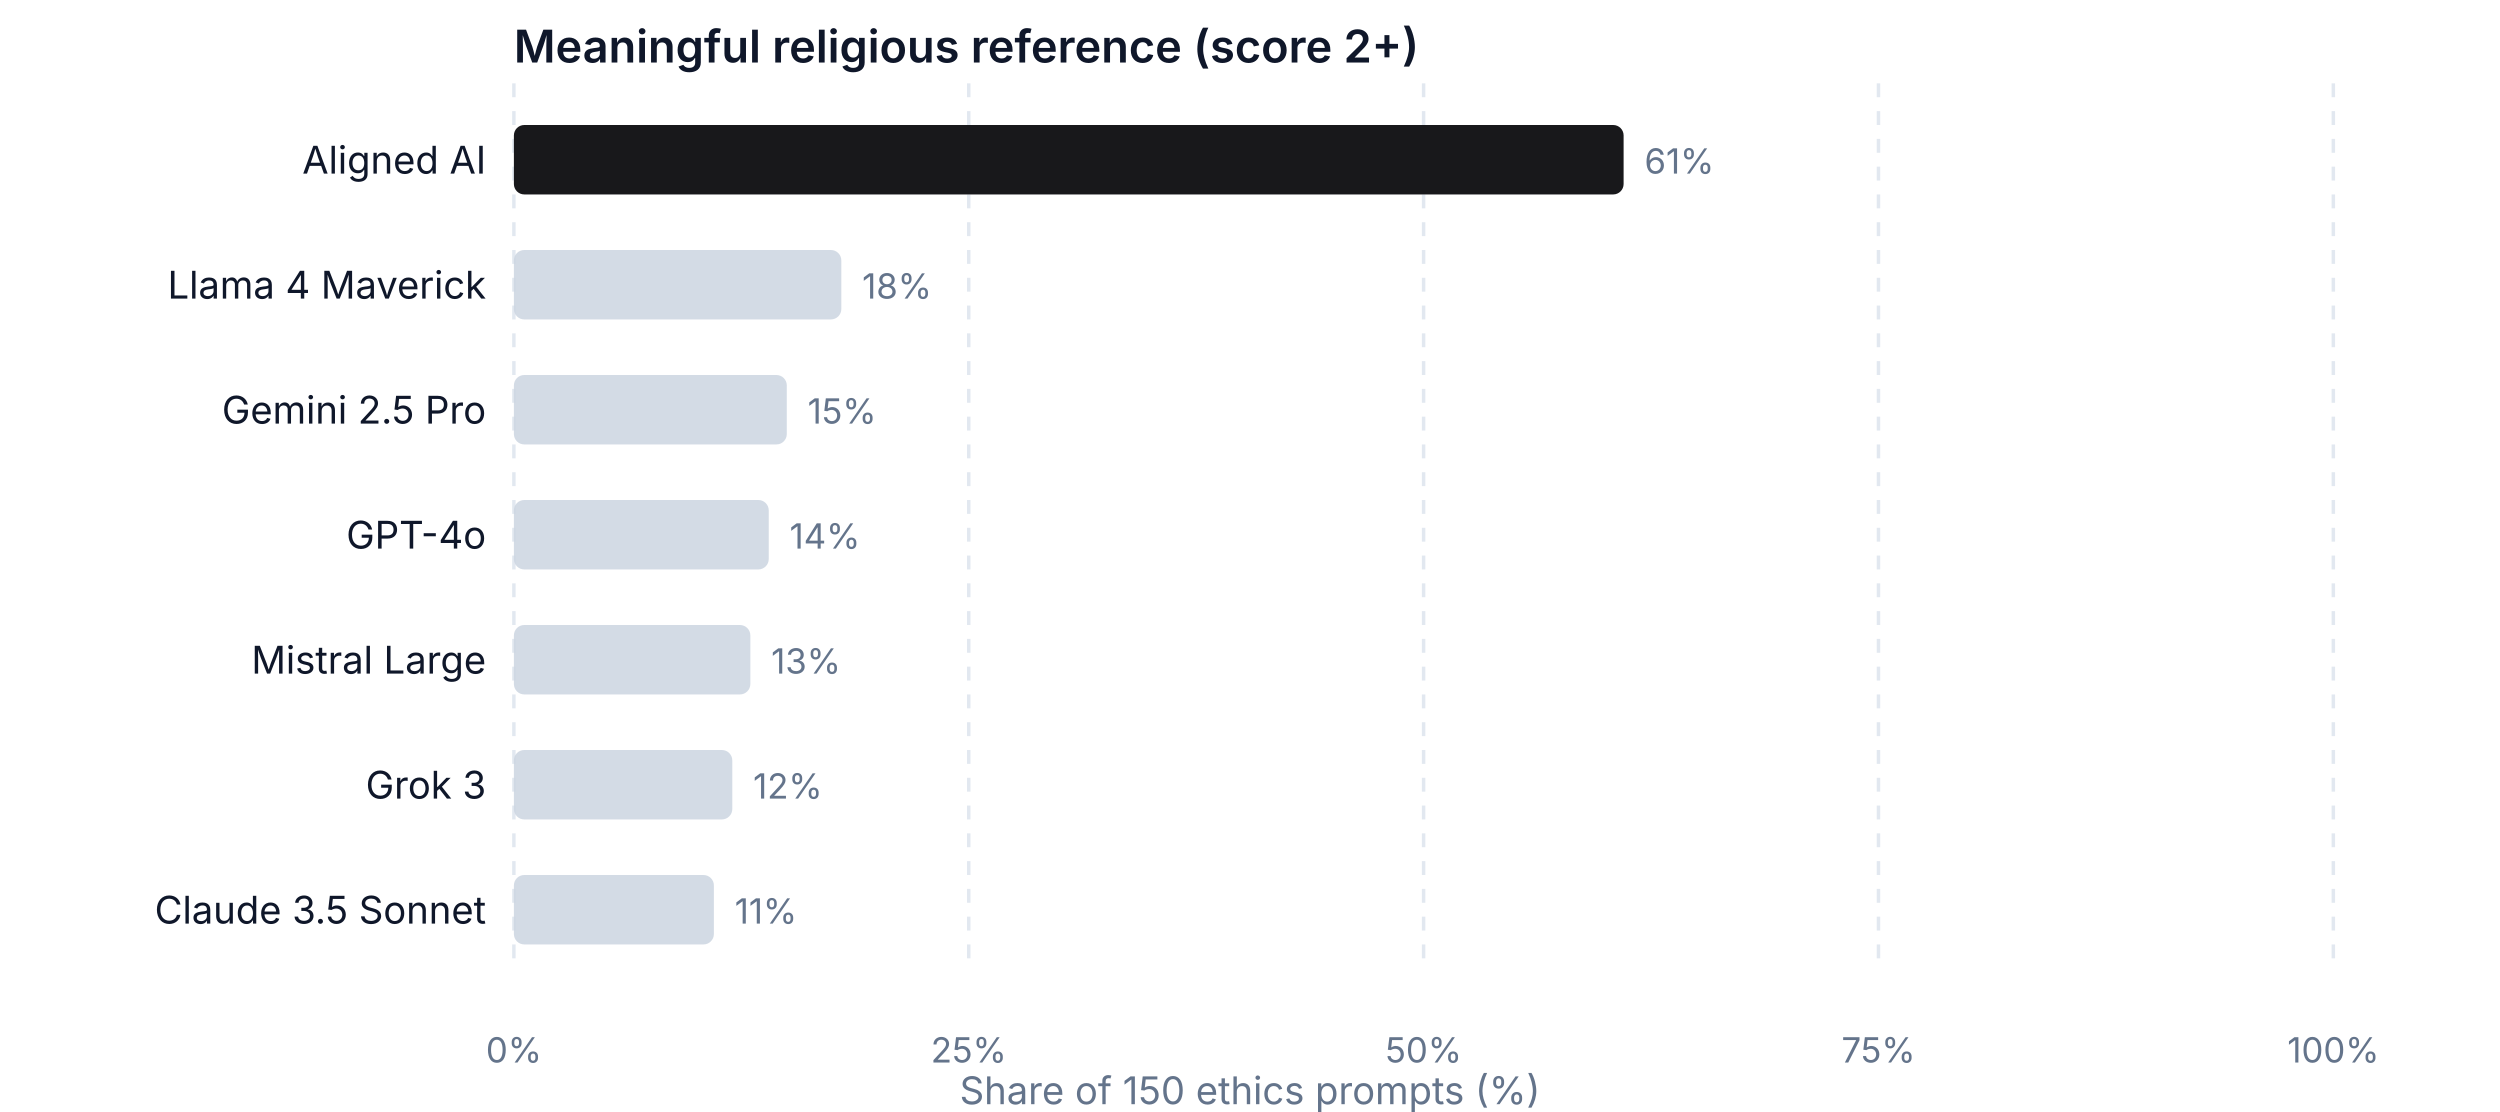
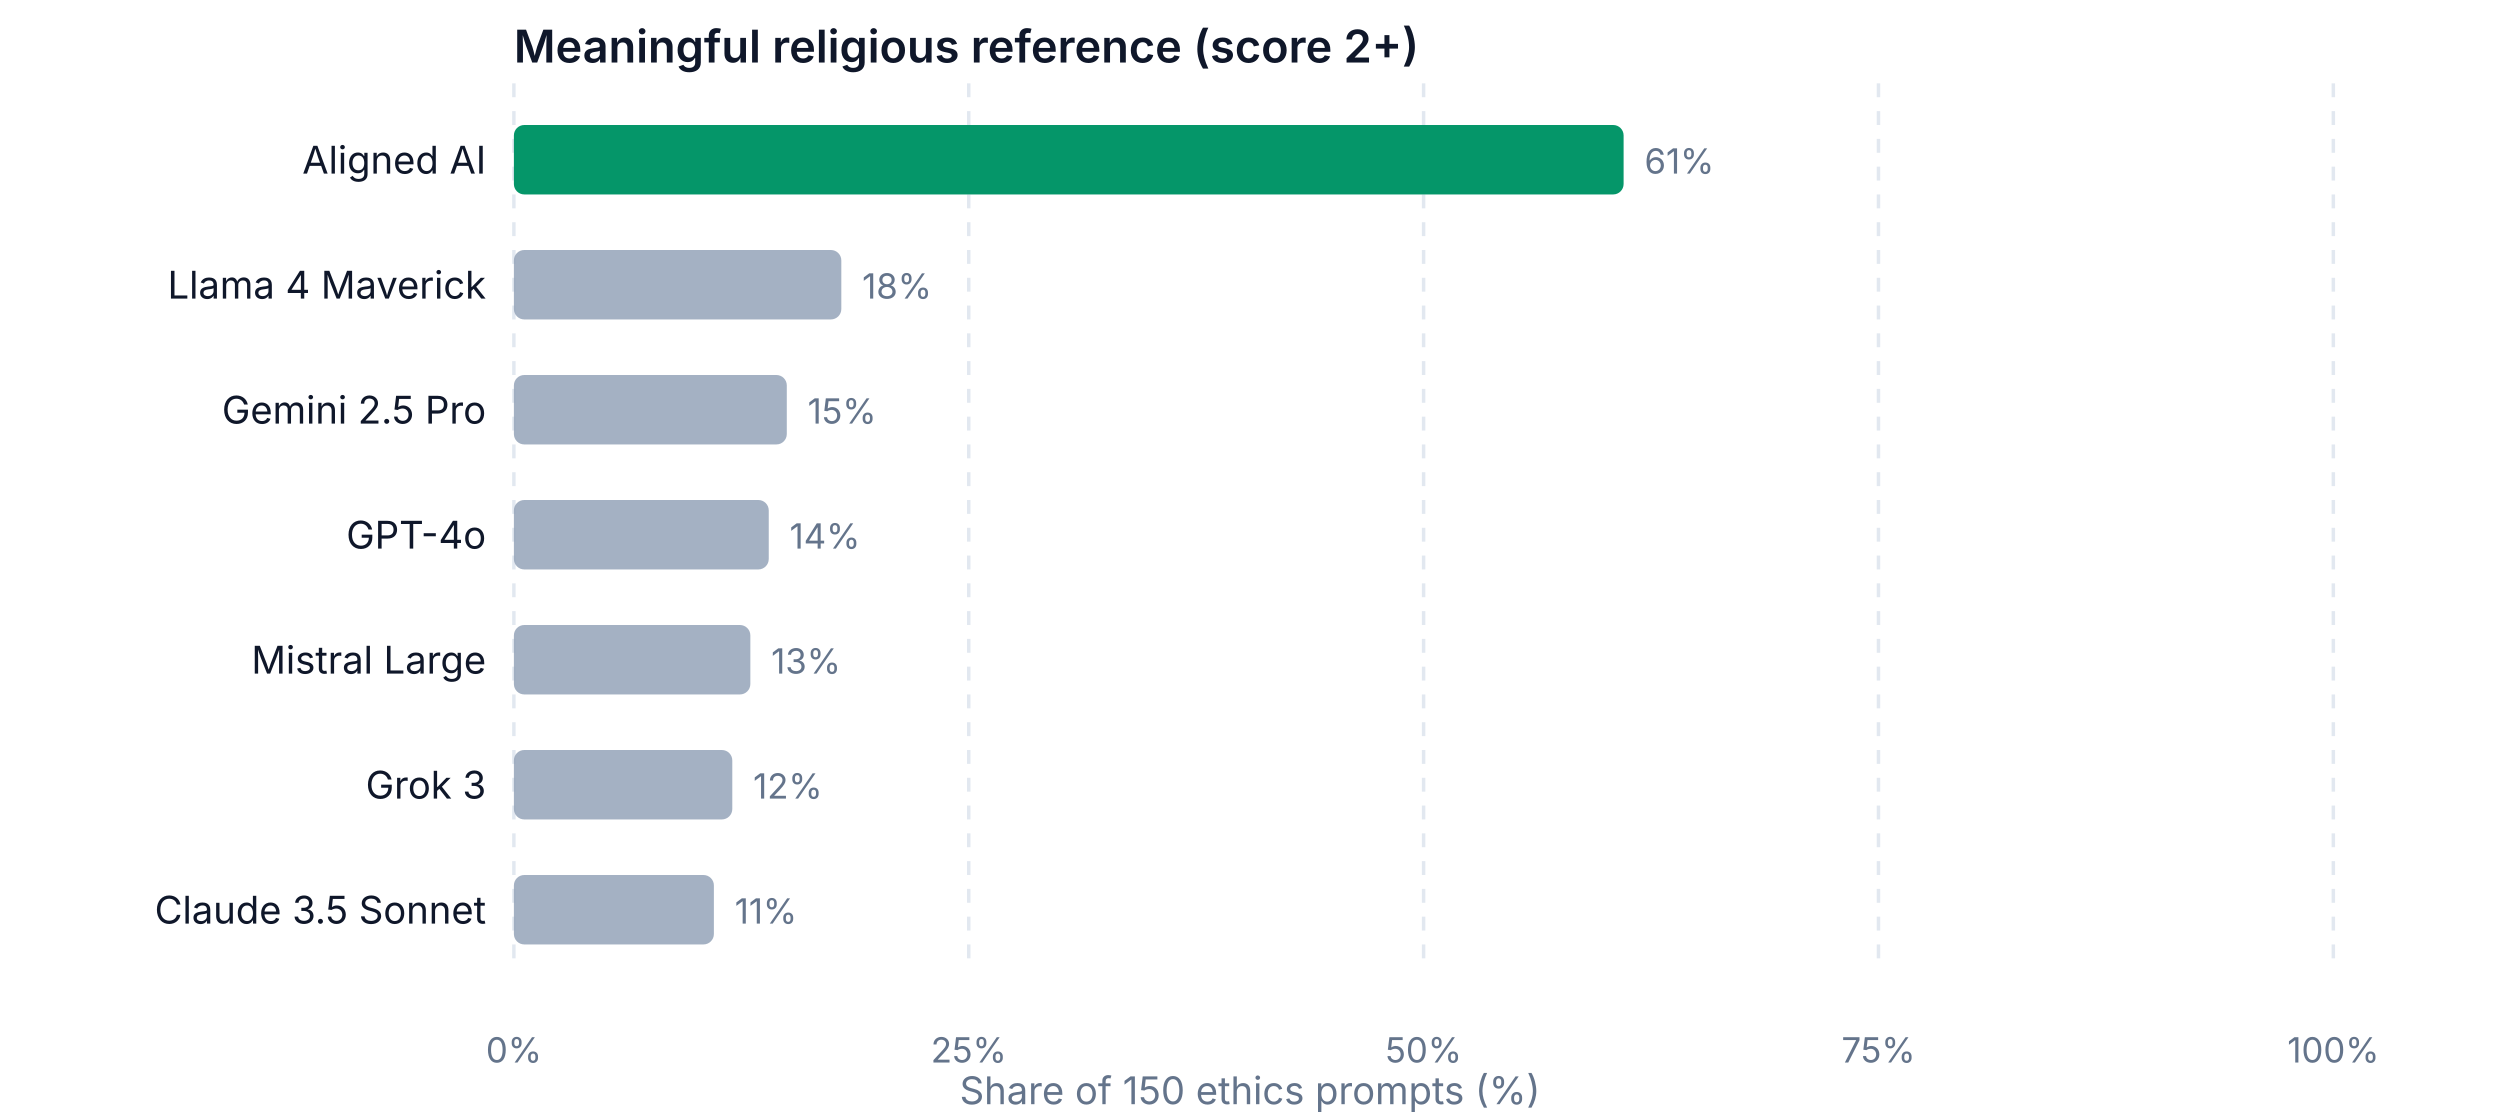
<svg xmlns="http://www.w3.org/2000/svg" viewBox="0 0 720 320" width="720" height="320" role="img" aria-label="Meaningful religious reference (score 2+)">
  <style>text{font-family:Inter,system-ui,sans-serif}</style>
  <text x="148" y="18" font-size="13" font-weight="600" fill="#0f172a">Meaningful religious reference (score 2+)</text>
  <line x1="148.0" y1="24" x2="148.0" y2="280" stroke="#e2e8f0" stroke-dasharray="4 4" />
  <text x="148.0" y="306" text-anchor="middle" font-size="10" fill="#64748b">0%</text>
  <line x1="279.0" y1="24" x2="279.0" y2="280" stroke="#e2e8f0" stroke-dasharray="4 4" />
  <text x="279.0" y="306" text-anchor="middle" font-size="10" fill="#64748b">25%</text>
  <line x1="410.0" y1="24" x2="410.0" y2="280" stroke="#e2e8f0" stroke-dasharray="4 4" />
  <text x="410.0" y="306" text-anchor="middle" font-size="10" fill="#64748b">50%</text>
  <line x1="541.0" y1="24" x2="541.0" y2="280" stroke="#e2e8f0" stroke-dasharray="4 4" />
  <text x="541.0" y="306" text-anchor="middle" font-size="10" fill="#64748b">75%</text>
  <line x1="672.0" y1="24" x2="672.0" y2="280" stroke="#e2e8f0" stroke-dasharray="4 4" />
  <text x="672.0" y="306" text-anchor="middle" font-size="10" fill="#64748b">100%</text>
-   <rect x="148" y="36" width="319.6" height="20" rx="3" fill="#18181b" fill-opacity="1" />
+   <rect x="148" y="36" width="319.6" height="20" rx="3" fill="#059669" fill-opacity="1" />
  <text x="140" y="50" text-anchor="end" font-size="11" fill="#0f172a">Aligned AI</text>
  <text x="473.6" y="50" font-size="10" fill="#64748b">61%</text>
-   <rect x="148" y="72" width="94.3" height="20" rx="3" fill="#cbd5e1" fill-opacity="0.85" />
+   <rect x="148" y="72" width="94.3" height="20" rx="3" fill="#94a3b8" fill-opacity="0.85" />
  <text x="140" y="86" text-anchor="end" font-size="11" fill="#0f172a">Llama 4 Maverick</text>
  <text x="248.3" y="86" font-size="10" fill="#64748b">18%</text>
-   <rect x="148" y="108" width="78.6" height="20" rx="3" fill="#cbd5e1" fill-opacity="0.85" />
+   <rect x="148" y="108" width="78.6" height="20" rx="3" fill="#94a3b8" fill-opacity="0.85" />
  <text x="140" y="122" text-anchor="end" font-size="11" fill="#0f172a">Gemini 2.5 Pro</text>
  <text x="232.6" y="122" font-size="10" fill="#64748b">15%</text>
-   <rect x="148" y="144" width="73.4" height="20" rx="3" fill="#cbd5e1" fill-opacity="0.85" />
+   <rect x="148" y="144" width="73.4" height="20" rx="3" fill="#94a3b8" fill-opacity="0.85" />
  <text x="140" y="158" text-anchor="end" font-size="11" fill="#0f172a">GPT-4o</text>
  <text x="227.4" y="158" font-size="10" fill="#64748b">14%</text>
-   <rect x="148" y="180" width="68.1" height="20" rx="3" fill="#cbd5e1" fill-opacity="0.85" />
+   <rect x="148" y="180" width="68.1" height="20" rx="3" fill="#94a3b8" fill-opacity="0.85" />
  <text x="140" y="194" text-anchor="end" font-size="11" fill="#0f172a">Mistral Large</text>
  <text x="222.1" y="194" font-size="10" fill="#64748b">13%</text>
-   <rect x="148" y="216" width="62.9" height="20" rx="3" fill="#cbd5e1" fill-opacity="0.85" />
+   <rect x="148" y="216" width="62.9" height="20" rx="3" fill="#94a3b8" fill-opacity="0.85" />
  <text x="140" y="230" text-anchor="end" font-size="11" fill="#0f172a">Grok 3</text>
  <text x="216.9" y="230" font-size="10" fill="#64748b">12%</text>
-   <rect x="148" y="252" width="57.6" height="20" rx="3" fill="#cbd5e1" fill-opacity="0.85" />
+   <rect x="148" y="252" width="57.6" height="20" rx="3" fill="#94a3b8" fill-opacity="0.85" />
  <text x="140" y="266" text-anchor="end" font-size="11" fill="#0f172a">Claude 3.5 Sonnet</text>
  <text x="211.6" y="266" font-size="10" fill="#64748b">11%</text>
  <text x="360.0" y="318" text-anchor="middle" font-size="11" fill="#64748b">Share of 150 ethics prompts (%)</text>
</svg>
